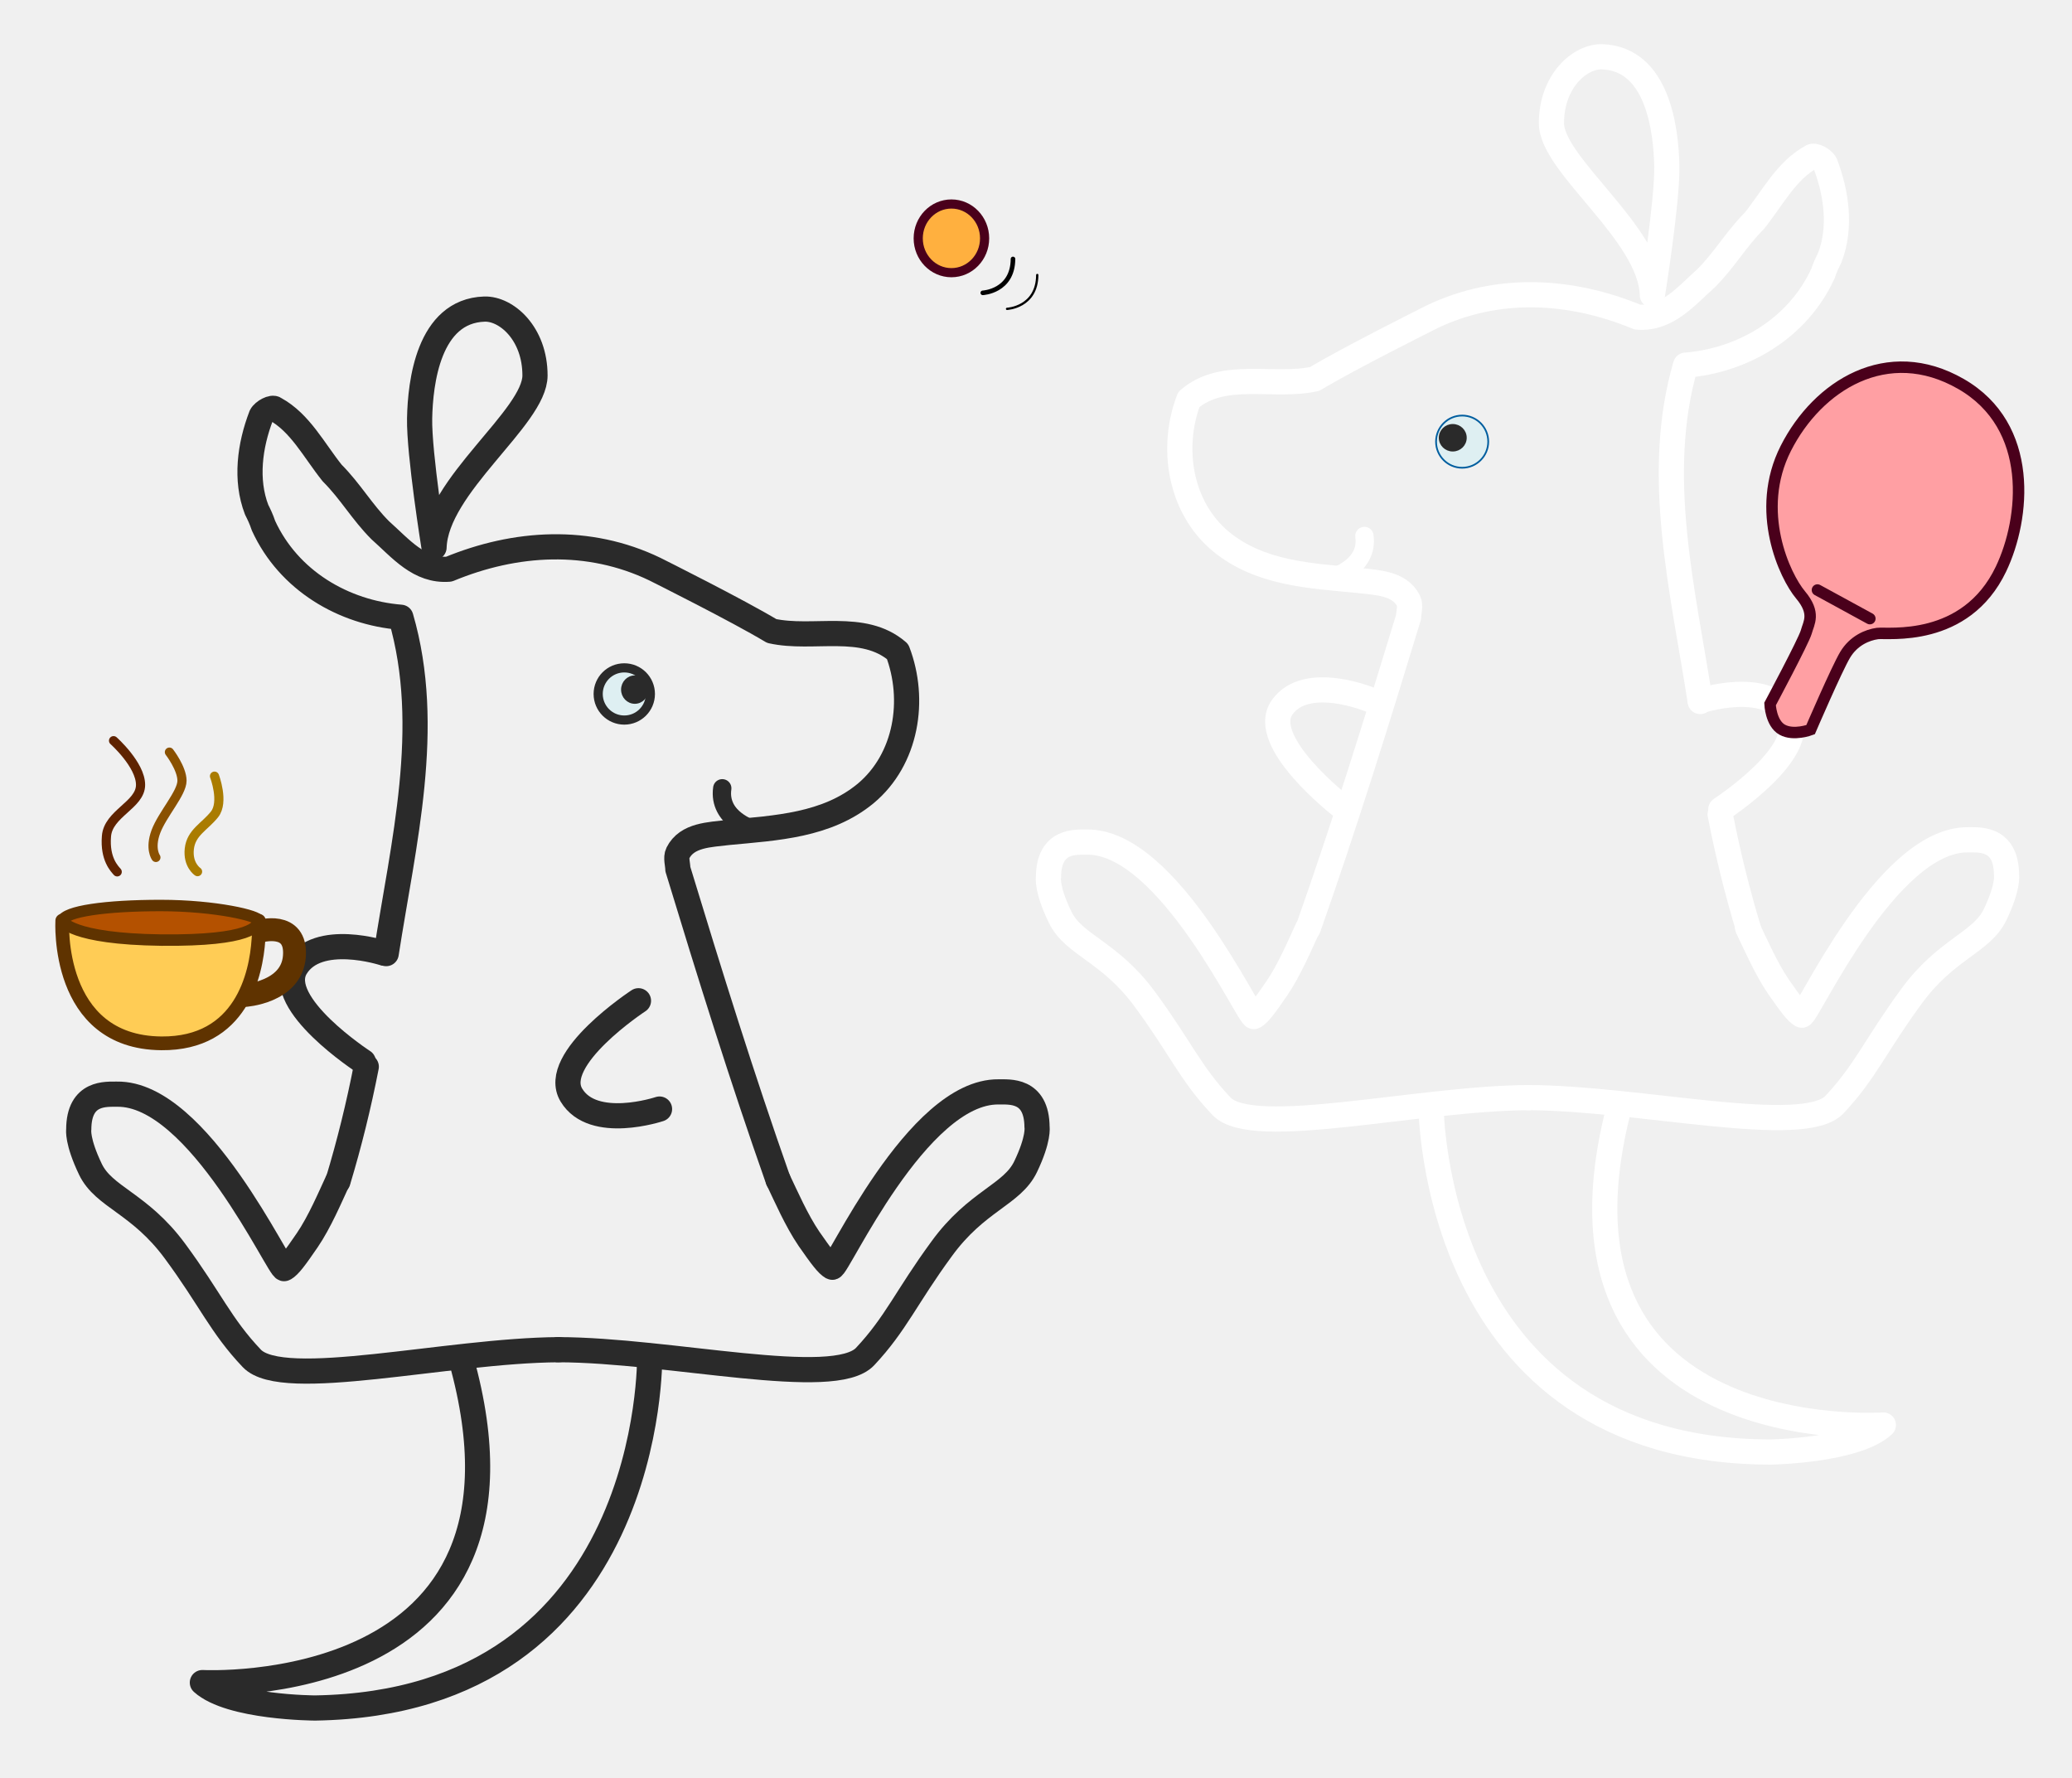
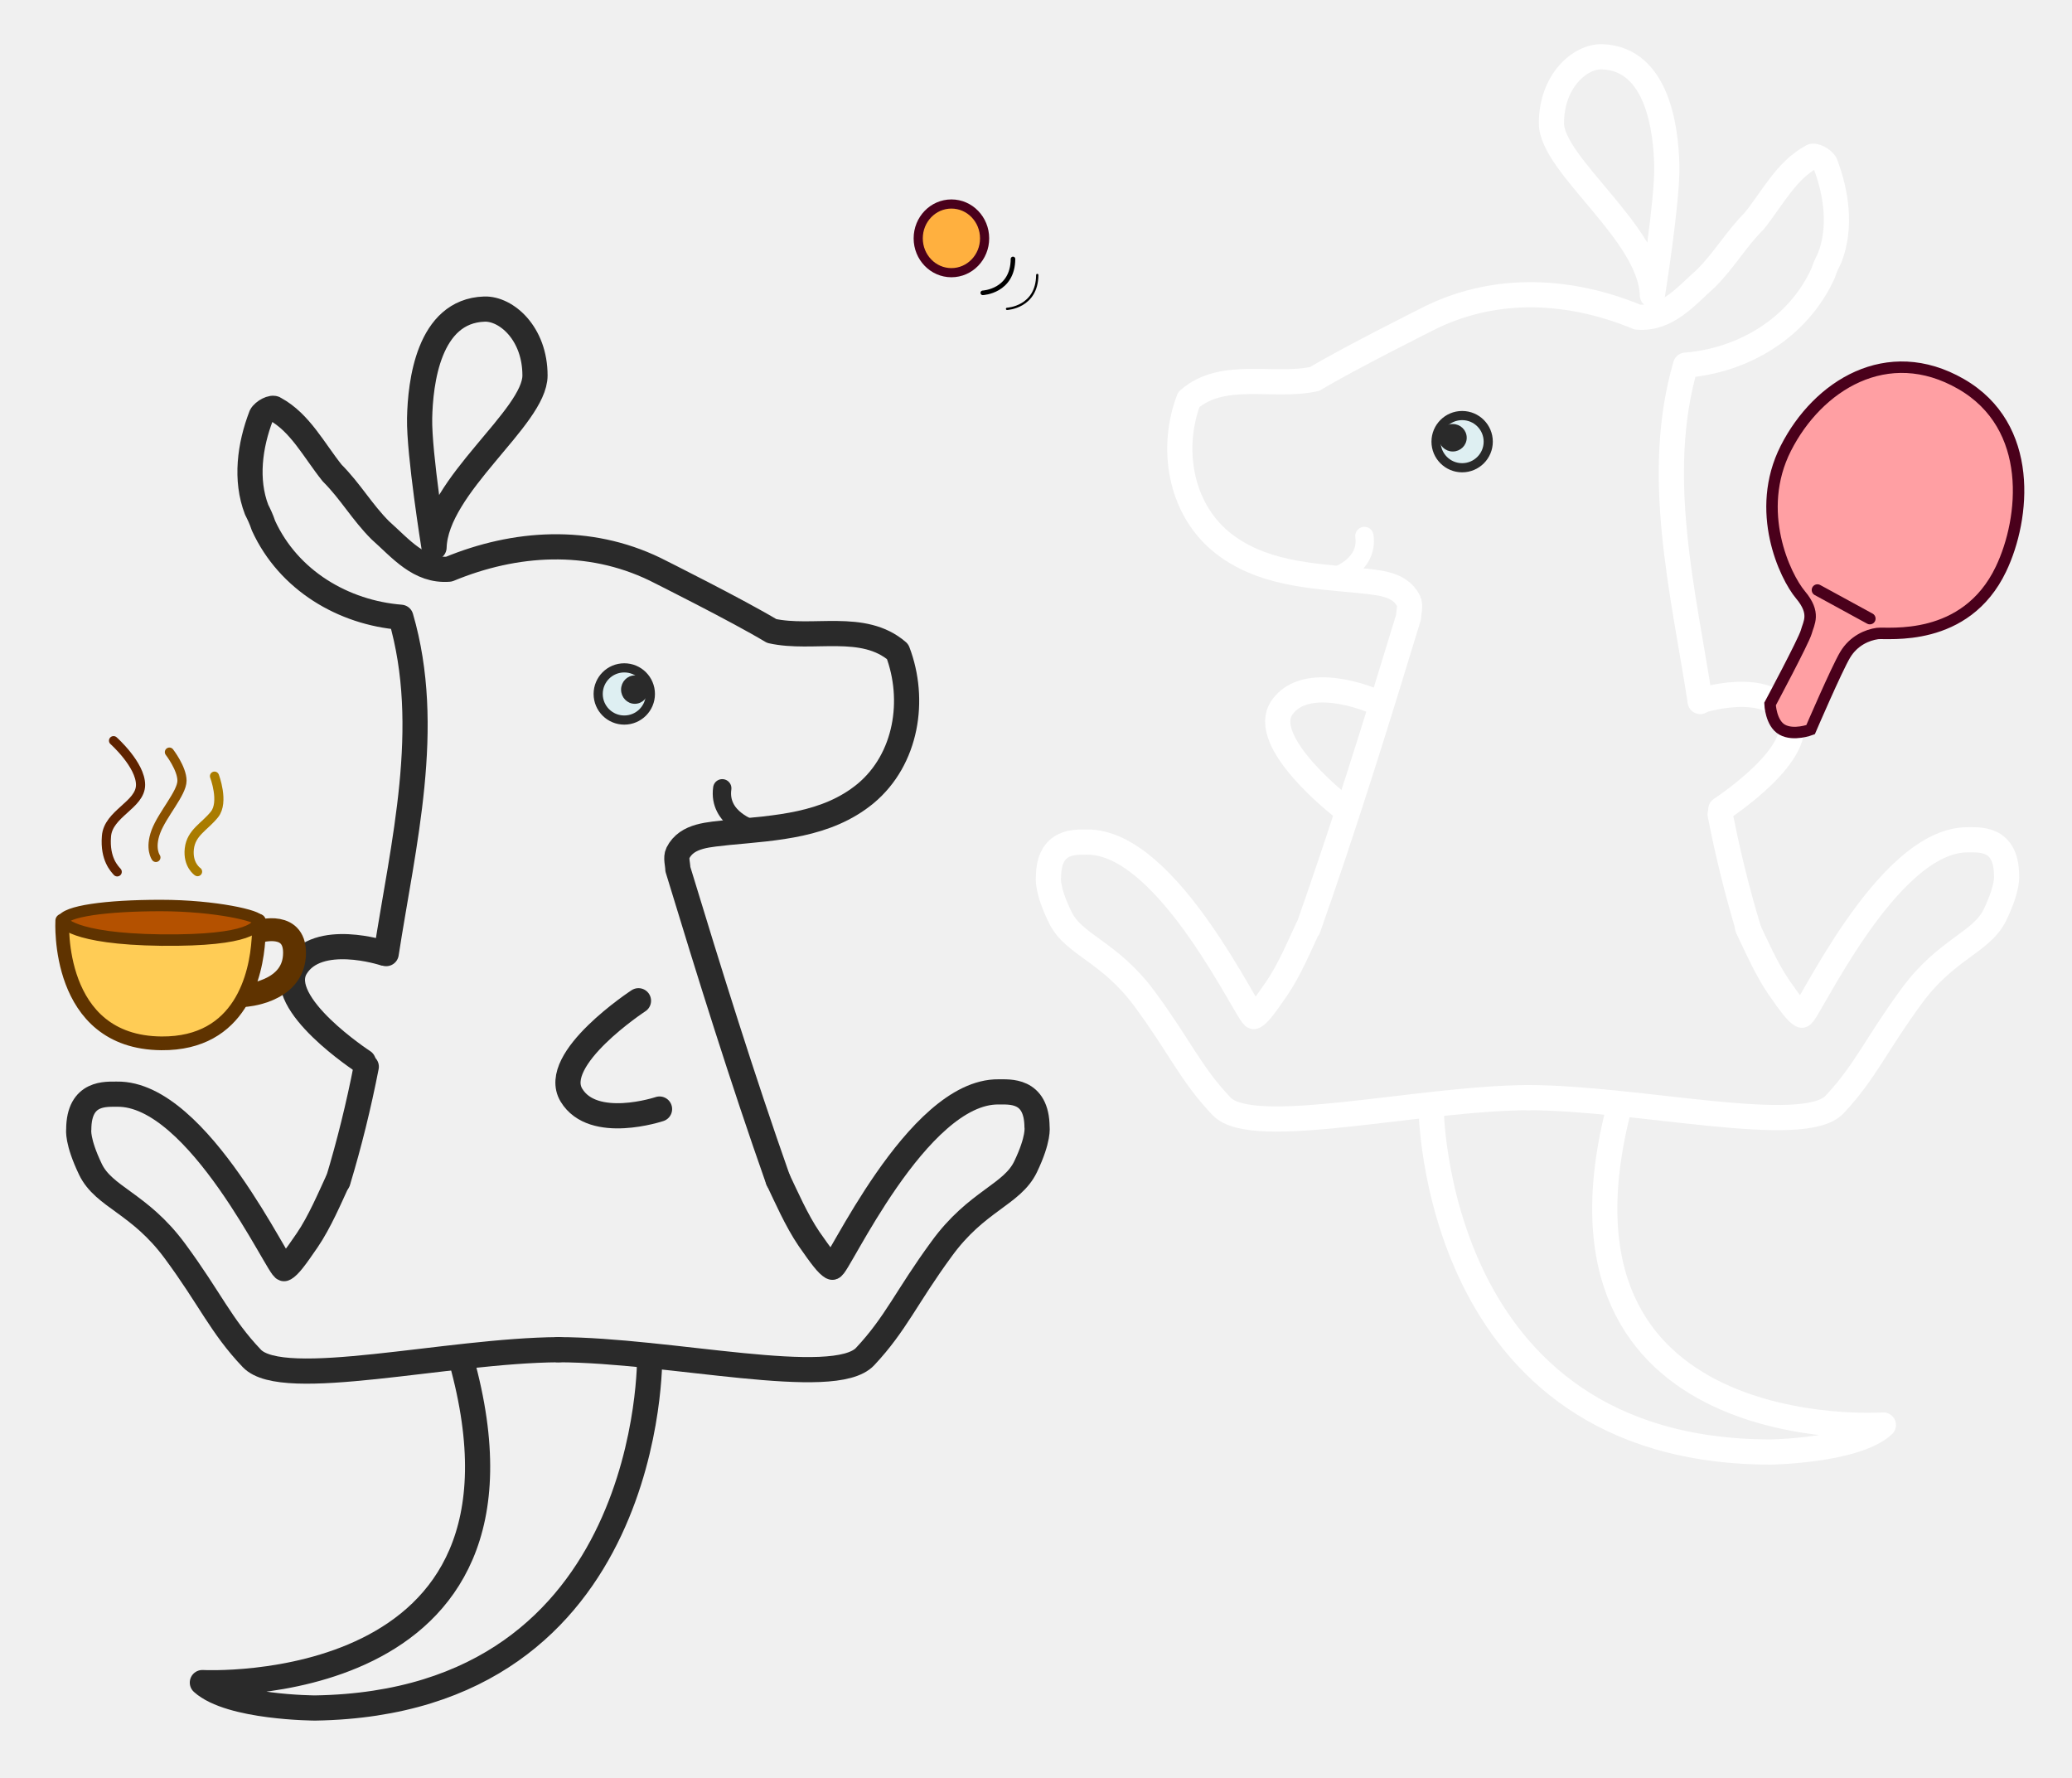
<svg xmlns="http://www.w3.org/2000/svg" version="1.1" id="Layer_1" x="0px" y="0px" viewBox="0 0 905.1 776.5" style="enable-background:new 0 0 905.1 776.5;" xml:space="preserve">
  <style type="text/css">
	.st0{display:none;}
	.st1{display:inline;fill:#2EC4FF;}
	.st2{fill:none;stroke:#FFFFFF;stroke-width:11;stroke-linecap:round;stroke-linejoin:round;stroke-miterlimit:10;}
- 	.st3{fill:#DEEFF2;stroke:#005E9F;stroke-width:0.75;stroke-miterlimit:10;}
+ 	.st3{fill:#DEEFF2;stroke:#2A2A2A;stroke-width:4;stroke-miterlimit:10;}
	.st4{fill:none;stroke:#FFFFFF;stroke-width:8;stroke-linecap:round;stroke-linejoin:round;stroke-miterlimit:10;}
	.st5{fill:none;stroke:#000000;stroke-width:8;stroke-miterlimit:10;}
	.st6{fill:#FF9FA3;stroke:#4A001B;stroke-width:5;stroke-linecap:round;stroke-miterlimit:10;}
	.st7{fill:none;stroke:#4A001B;stroke-width:5;stroke-linecap:round;stroke-miterlimit:10;}
	.st8{fill:#FFB03F;stroke:#4A001B;stroke-width:4;stroke-miterlimit:10;}
	.st9{fill:none;stroke:#000000;stroke-width:2;stroke-linecap:round;stroke-miterlimit:10;}
	.st10{fill:none;stroke:#000000;stroke-linecap:round;stroke-miterlimit:10;}
	.st11{fill:none;stroke:#2A2A2A;stroke-width:11;stroke-linecap:round;stroke-linejoin:round;stroke-miterlimit:10;}
	.st12{fill:#DEEFF2;stroke:#2A2A2A;stroke-width:4;stroke-linecap:round;stroke-linejoin:round;stroke-miterlimit:10;}
	.st13{fill:#FFFFFF;stroke:#2A2A2A;stroke-width:8;stroke-linecap:round;stroke-linejoin:round;stroke-miterlimit:10;}
	.st14{fill:#FFCC55;stroke:#5F3300;stroke-width:6;stroke-linecap:round;stroke-linejoin:round;stroke-miterlimit:10;}
	.st15{fill:#B45100;stroke:#5F3300;stroke-width:5;stroke-miterlimit:10;}
	.st16{fill:none;stroke:#5F3300;stroke-width:10;stroke-miterlimit:10;}
	.st17{fill:none;stroke:#5F2300;stroke-width:4;stroke-linecap:round;stroke-miterlimit:10;}
	.st18{fill:none;stroke:#8A5100;stroke-width:4;stroke-linecap:round;stroke-miterlimit:10;}
	.st19{fill:none;stroke:#AA7C00;stroke-width:4;stroke-linecap:round;stroke-miterlimit:10;}
	.st20{fill:#2A2A2A;stroke:#2A2A2A;stroke-linecap:round;stroke-miterlimit:10;}
</style>
  <g id="Roo" class="st0">
    <path class="st1" d="M222.1,646.8c1.3-2.4,2.8-2.5,5-2c2.6,0.6,5.3,1.1,7.9,1.3c4.5,0.3,9,0.3,13.6,0.5c9.5,0.5,18.5-1.2,27.6-2.7   c1.5-0.2,3-0.5,4.6-0.6c6.9-0.5,12.9-2.8,18.8-5.4c3.7-1.7,7.9-3,11.1-5.1c6.1-4,12.5-8.1,17.3-12.9c8.1-8,14.7-16.8,20.3-26   c1.7-2.7,5.1-4.9,6.4-7.9c2.5-5.6,6.9-10.7,7.8-16.7c0.3-1.9,1.6-3.7,2-5.7c0.7-3.5,0.9-7.1,1.4-10.6c0.2-1.3,1.1-2.5,1.3-3.8   c0.2-1.3,0.1-2.7,0.1-4c0.2-6,1.1-12.1,0.6-18.1c-0.9-11.5-2.6-23-3.9-34.5c-0.2-2.1-0.3-4.3-0.4-6.4c-0.1-1.8-0.9-2.7-3.8-2.4   c-9,0.9-18.3,0.9-27.1,2.5c-11.8,2.1-23.8,2.8-35.7,3.8c-5,0.4-9.9,1.3-14.8,2c-5.7,0.9-10.7-0.9-13.6-5.1c-3-4.6-5.5-9.4-8.6-13.9   c-2.9-4.2-6.4-8.1-9.5-12.1c-4.6-6-8.9-12.1-13.5-18c-1.9-2.5-3.9-4.9-6.2-7.1c-8.4-8.2-17.3-16-25.2-24.4   c-4.4-4.6-8.2-9.9-10.4-15.3c-2.8-6.8-1.6-13.8,3.1-20.2c2.9-3.9,7.1-5.9,13.2-3.8c0.7,0.3,1.6,0.4,2.4,0.3   c6.5-0.2,10.1,3.2,13.6,6.3c6,5.3,11.8,10.9,17.2,16.6c3.5,3.7,6.2,8,9.2,12c7.2,9.4,14.4,18.7,21.5,28.1c2.4,3.1,4.7,6.3,7.4,9.9   c2.9-5.7,6-10.8,8-16.2c3.1-8.5,5.3-17.3,8.2-25.9c3.3-9.4,7.4-18.7,10.4-28.2c3.3-10.4,5.5-21,8.5-31.5   c3.9-13.6,8.3-27.2,12.1-40.9c1.7-6.4,1.9-13.1,3.5-19.5c2.6-10.1,3.2-20.3,3.6-30.5c0.4-10.8,1.9-21.5,2.3-32.2   c0.3-7.2-0.6-14.4-0.8-21.6c-0.3-7.3-0.5-14.6-0.8-21.8c-0.2-4.9-0.7-9.9-1.1-14.6c-4.7-0.8-9.6-1.1-14-2.4   c-6.8-2-14.1-3.9-19.7-7.2c-8.2-4.8-14.5-11.1-19.5-18.1c-9.5-13.2-11.9-27.2-8.7-41.9c0.7-3,0.5-6,1-9c0.4-2.9,1.1-5.8,2-8.6   c0.2-0.5,2.3-1.2,3.1-1c1.6,0.5,3,1.4,4.1,2.4c4.2,4,8.4,8.1,12.4,12.3c6.6,6.7,12.9,13.6,19.5,20.2c4.4,4.4,9.4,8.4,13.9,12.8   c4.1,3.9,7.8,8,11.7,12c0.1,0.1,0.2,0.3,0.3,0.5c4.3,6,9.3,7.2,17.5,4.1c13.1-5,27-7.2,41.8-6.4c4.5,0.3,9.1,0.3,13.6,0.6   c9.6,0.6,17.8,4.2,26.2,7.3c6.6,2.4,13.1,4.9,19.5,7.7c2.6,1.1,4.7,2.9,7,4.4c4.2,2.7,8.3,5.5,12.7,8.1c4.1,2.4,8.2,5,12.9,6.5   c5.1,1.7,10.9,2.6,16.5,3.3c9.4,1.1,19,1.4,28.4,2.8c5.1,0.7,11.2,1.4,13.7,5.6c1.3,2.3,1.8,5,2,7.6c0.4,4.4,1,8.9,0.3,13.3   c-0.8,5.3-2.5,10.6-4.3,15.9c-1.3,3.6-2.9,7.3-5.3,10.6c-4.9,7-11.4,13.2-20.9,17c-6.1,2.4-12.7,4.1-19.2,5.6   c-7.9,1.9-15.9,3.4-24,4.8c-4.2,0.7-8.5,0.9-12.8,1.3c-0.8,0.1-1.7,0-2.5,0c-7.8,0.3-8.6,1-7.2,6.6c3.3,13.3,6.4,26.5,10,39.8   c1.7,6.4,4.5,12.7,6.6,19.1c1.3,3.9,1.9,8,3.5,11.9c5.5,13.1,7.3,26.8,11.5,40.1c0.8,2.5,1.8,5,2.6,7.5c0.8,2.9,1.2,5.9,2.3,8.7   c2.4,6.2,5.1,12.4,7.6,18.6c3,7.4,5.7,14.8,10.7,21.7c2.7,3.7,4.4,7.8,6.7,11.7c1.1,1.8,2.7,3.5,4.1,5.2c0.4,0,0.8,0,1.2,0   c2.5-4.9,5-9.8,7.5-14.7c2.2-4.3,4-8.8,6.8-12.8c4.8-6.9,9.9-13.8,15.8-20.2c6.2-6.7,13.1-13,20.4-19c3-2.4,7.7-3.7,11.6-5.5   c1.9-0.8,3.9-1.7,6-2.2c6.6-1.6,11.9-0.3,16.1,3.8c3.1,3,4.5,6.1,3.5,9.9c-1,4-1.2,8.1-2,12.1c-1.6,7.5-7,13.6-13.5,19.3   c-6.4,5.7-13.4,11.1-19.1,17.1c-5.3,5.5-9.4,11.7-13.8,17.7c-7,9.4-13.8,18.8-20.6,28.2c-1,1.3-2,2.6-2.9,3.9   c-2.4,3.5-6.8,5-11.7,5.1c-7.4,0.2-14.9,0.1-22.3-0.3c-18.1-1.1-36.1-2.5-54.2-3.8c-0.5,0-0.9,0.1-1.8,0.2   c-0.5,5.3-1.3,10.6-1.6,15.9c-0.4,9.8-1,19.5-3.5,29.1c-2.4,9.3-4.1,18.7-6.8,28c-1.6,5.8-3.9,11.6-6.8,17.1   c-3.6,6.9-7.7,13.8-12.5,20.2c-4.4,5.8-10.2,11-15.1,16.6c-5.3,6-13.3,10.1-19.9,15.2c-4.4,3.4-9,6.7-13.7,9.9   c-1.9,1.3-4.3,2.1-6.6,3.1c-7,3-14,6-21.2,8.8c-6.3,2.5-12.6,4.9-19.1,6.9c-14.5,4.6-29.7,6.7-45.6,5.8c-5.6-0.3-11.2,0.2-16.8,0.3   c-2.9,0.1-5.7-0.1-7.8-1.9c-0.6-0.5-1.6-0.8-2.5-1c-4.8-1.3-9.8-2.2-14.3-3.8C232.3,651.9,227.3,649.2,222.1,646.8z M337.9,158.2   c0.4,0.1,0.8,0.1,1.2,0.2c0.5,4.7,1.1,9.4,1.4,14.2c0.3,3.7,0.1,7.5,0.4,11.2c0.5,7.5,1.3,15,1.7,22.5c0.3,4.3,0,8.7,0.1,13   c0,2,0.4,4.1,0.3,6.1c-0.4,4.2-5.4,53.2-6.2,56.9c-1.2,5.7-2.8,11.3-4,17c-1.3,5.7-1.9,11.6-3.5,17.2c-3.3,11.6-7.1,23.2-10.5,34.8   c-1.4,4.6-2.2,9.3-3.7,13.8c-2.7,8.4-5.6,16.7-8.4,25.1c-1.5,4.5-2.6,9.1-4,13.7c-0.9,3.1-2.6,6.2-2.8,9.3   c-0.3,4.4-2.4,8.4-4.1,12.4c-2.1,4.8-4.5,9.4-6.6,14.2c-1.5,3.3-2.6,6.7-3.9,10.1c-0.3,0.1-0.7,0.1-1,0.2c-0.9-1.3-1.7-2.6-2.6-3.8   c-3.7-5-7.5-10-11.2-15c-6.2-8.2-12.6-16.4-18.8-24.7c-7.5-10-15.4-19.8-26.7-27.8c-5.2-3.7-11.4-5.8-18.6-5.5   c-1.8,0.1-4.2,1.1-5.3,2.2c-5.5,5.7-6.1,12.2-4.6,18.9c0.5,2.4,1.8,4.8,3.4,6.9c3,3.8,6.5,7.3,9.8,11c2.6,2.8,5.1,5.7,8,8.4   c3.3,3,6.9,5.8,10.3,8.7c5.5,4.8,10.3,9.8,13.8,15.7c3,5.1,7.4,9.6,11,14.6c5.6,7.8,11,15.7,16.4,23.7c3.2,4.8,6.6,6.4,13.7,5.5   c5.4-0.6,10.6-2.1,15.9-2.6c9.3-0.9,18.8-1.3,28.2-2.2c5.8-0.5,11.5-1.6,17.2-2.1c11.3-1,22.7-1.8,34-2.6c3.9-0.3,7.9-0.6,11.8-0.6   c9.6,0,19.1,0.2,28.7,0.4c7.1,0.1,14.2,0.1,21.3,0.5c6.3,0.4,12.5,1.3,18.8,1.8c9.8,0.8,19.6,1.6,29.4,2.3   c14.3,0.9,28.6,2.1,43,1.3c4.3-0.2,8-1.3,10.2-4.2c2.1-2.7,4-5.4,6-8.1c4.2-6,8.2-12,12.5-17.9c3.9-5.4,7.6-10.8,12-16   c4.6-5.5,9.7-10.7,14.9-15.8c4.3-4.2,9.6-7.9,13.9-12.1c7.6-7.3,9.2-16.2,11.2-24.9c0.6-2.6,0-5.6-1.4-8   c-3.2-5.3-12.6-7.5-20.2-4.8c-8,2.8-14.9,6.8-20.1,12.3c-1.9,2-3.8,4.1-6.2,5.8c-5.3,3.5-8.5,8.1-11.6,12.6   c-2.7,4-4.9,8.2-7.4,12.3c-4.1,6.8-8.4,13.4-12.4,20.2c-1.8,3.1-2.9,6.4-4.5,9.5c-0.9,1.8-2.1,2.7-4.1,0.5c-1.9-2.1-4.4-3.9-6-6.2   c-3-4.4-5.7-9-8.1-13.6c-3.7-7.2-7.3-14.4-10.5-21.7c-2.6-5.9-4.7-12-6.5-18c-2.5-8.3-4.4-16.7-6.9-25c-3.1-10.1-6.6-20.1-9.9-30.2   c-2.2-6.8-4.1-13.7-6.1-20.6c-2.1-7.2-4.4-14.3-6.4-21.5c-1.8-6.2-3.4-12.5-5.1-18.8c-1.3-4.8-2.5-9.6-3.7-14.4   c-0.6-2.6,0.8-4.5,3.5-4.7c4-0.2,8.1-0.2,12.2-0.6c7.9-0.8,15.8-1.5,23.5-2.7c6.7-1.1,13.2-2.7,19.8-4.3c12.2-3,22.4-8.5,28.5-16.7   c4.9-6.7,7.6-14.4,10.1-21.8c2.5-7.5,1.3-15.2,0.4-22.8c-0.4-3.7-2.1-6.9-7.2-8.1c-5.5-1.2-11.2-2.3-16.9-2.8   c-9.7-0.8-19.4-1-28.9-3.1c-11-2.4-18.6-8.2-27-13.2c-8.5-5.1-16.7-10.3-26.9-13.6c-7-2.2-13.6-5-20.6-7.1c-3.3-1-7.2-1.1-10.9-1.3   c-7.6-0.5-15.2-1.4-22.7-0.9c-7.4,0.5-14.6,2.3-21.8,4c-4.6,1.1-8.8,2.9-13.2,4.5c-2.3,0.8-7.3,0.4-9.3-0.9   c-6.1-3.9-10.5-8.8-14.7-13.9c-2.2-2.6-5-4.9-7.4-7.4c-6.3-6.6-12.4-13.3-18.8-19.9c-3.2-3.3-6.8-6.4-10.2-9.5   c-5-4.7-10.1-9.4-15.4-14.4c-0.7,1.9-1.5,3.3-1.7,4.7c-0.9,5.9-2,11.9-2.4,17.8c-0.4,6.1-0.8,12.3,0.2,18.3c1.4,8.3,6,16,12.8,22.5   c7.1,6.8,14.6,13.7,26.7,16.1c0.6,0.1,1.2,0.6,1.8,0.8c3.2,0.9,6.5,1.9,9.8,2.7c1.3,0.3,3,0,4.1,0.5   C334.5,160.1,336.2,159.8,337.9,158.2z M235.1,649.3c0,0.4,0,0.7,0,1.1c7.4,3.5,16,4.9,24.3,6.2c8.2,1.3,16.8,1.5,25.3,1.8   c10.2,0.3,20.4-0.2,30.2-3c7-2,14-3.7,21.1-5.6c0.4-0.1,0.9-0.3,1.3-0.5c4-1.8,7.9-3.6,12-5.3c4.3-1.8,9.1-3.2,13.1-5.4   c6.7-3.8,12.7-8.1,19.2-12.1c9.1-5.7,18.1-11.4,24.9-18.8c4.9-5.3,10.6-10.4,14.6-16.1c4.6-6.6,8.2-13.6,11.5-20.6   c5-10.6,8.7-21.6,10.4-32.8c1.6-10.1,2.6-20.2,3.6-30.4c0.7-7.6,1-15.2,1.5-22.8c0.1-1.6-0.5-2.5-2.9-2.5   c-5.1-0.1-10.2-0.3-15.3-0.5c-1.9-0.1-3.8-0.3-5.7-0.3c-13.4,0.2-26.7,0.4-40,0.6c-5,0.1-10,0.1-15,0.2c-1.7,0-2.6,0.4-2.5,1.9   c0.4,4.4,0.7,8.8,1,13.3c0.9,13,1.8,26.1,2.5,39.1c0.7,12.4-1.7,24.6-6.7,36.5c-2.2,5.3-4.6,10.7-7.8,15.7   c-4.4,6.8-9.8,13.2-14.7,19.7c-6.5,8.8-13.9,17.1-24.7,23.3c-5.1,2.9-9.3,6.4-15.5,8.5c-9.2,3.2-19.1,4.1-28.6,6.1   c-2.7,0.6-5.6,0.3-8.4,0.5c-7.4,0.4-14.8,0.9-22.1,1.4C239.3,648.5,237.2,649,235.1,649.3z" />
    <path class="st1" d="M349.5,132.1c-0.9-2.4-1.8-4-2.1-5.6c-1.4-7.5-3.2-15.1-3.7-22.6c-0.7-9.5-0.7-19-0.1-28.5   c0.3-5.4,2.2-10.8,3.7-16.2s3.5-10.8,5.1-16.2c1.1-3.6,4.7-5.8,8.4-7.6c5.9-2.9,16.7-1.5,22,1.9c10.3,6.7,12.4,15.4,9.8,24.6   c-1.2,4.3-4.7,8.2-7.5,12.2c-3.2,4.4-6.6,8.7-10.2,13c-10.1,12.3-14.9,26.2-21,39.7C353.1,128.5,351.4,129.9,349.5,132.1z    M349.7,127c0.3,0,0.7,0,1,0.1c1.9-3.6,3.7-7.2,5.6-10.7c3.5-6.9,6.4-14,10.6-20.6c6.8-10.5,14.4-20.7,21.9-31   c5.4-7.5,3.1-18.7-5.7-25.1c-2.5-1.8-6.5-3.3-9.9-3.4c-7.6-0.2-13.7,2.8-16.7,8c-2.9,4.8-4.8,10-6.7,15.1c-3.5,9.5-4.6,19.2-4.5,29   c0.1,10.1,1.1,20.2,2,30.2C347.5,121.4,348.8,124.2,349.7,127z" />
    <path class="st1" d="M380.5,324.2c0.5,1.3,1,1.8,1,2.4c-0.4,9.5-0.8,19-5.1,28c-1.5,3.1-4.7,6-7.8,8.4c-3.4,2.6-11,2.1-14.8-0.6   c-4.2-2.9-7.5-6.1-10-10.1c-2.2-3.4-2.7-6.7-3.6-10.1c-0.1-0.4,0.2-0.8,1.1-1.3c0.3,0.7,0.9,1.4,1,2.2c0.5,5.2,3.5,9.6,8.2,13.4   c0.8,0.6,1.4,1.4,2.1,2.2c0.9,1,1.7,2.6,2.9,2.8c3.1,0.6,6.3,0.6,9.5,0.7c0.8,0,1.8-0.8,2.5-1.4c8.5-7.6,11.1-16.6,11.2-26.2   c0-2.6,0-5.1,0.3-7.7C378.8,326.2,379.6,325.5,380.5,324.2z" />
    <path class="st1" d="M417.8,323.4c0.6,1.4,1.6,2.8,1.9,4.2c1.3,7.9,2,15.9,3.9,23.7c0.8,3.2,3.7,6.2,6.2,9.1   c3.1,3.5,10.2,3.1,14.2,0.1c7.5-5.8,9.3-13.4,13.3-20.4c0.5-0.9,1-1.7,1.6-2.5c0.4,0.1,0.8,0.2,1.2,0.3c-0.8,2-1.4,4.1-2.4,6   c-1.8,3.5-3.7,6.9-5.6,10.3c-2.3,4.2-5.6,7.7-11.1,10c-5.9,2.4-12.1,1.1-14.9-3.4c-4.2-6.7-6.4-13.7-7-21   c-0.3-4.3-1.6-8.6-2.4-12.9c-0.2-1-0.2-2.1-0.3-3.1C416.8,323.6,417.3,323.5,417.8,323.4z" />
    <path class="st1" d="M395.9,183.8c-0.1-4.2,2.6-6.8,7.4-9.1c4.1-1.9,6.9-0.8,10.5,0.3s4.7,3.2,5.5,5.7c1.4,4.8-1,8.8-4.7,12.4   c-2.6,2.6-13.1,2-15.2-0.8c-1.9-2.6-2.9-5.4-4.4-8.2C395.3,184,395.6,183.9,395.9,183.8z M417,184c0-4.4-0.3-4.9-3.4-6.9   c-2.9-1.8-9.3-1.9-11.3-0.2c-3,2.5-4.1,5.4-4.1,8.7c-0.1,3.4,3,5.1,6.2,6.5c1.7,0.7,5.1,0.9,6.4,0.1   C414.5,190.2,418.1,187.6,417,184z" />
  </g>
  <g>
    <g id="Bottom_1_">
      <path class="st2" d="M667.3,479.4c48.7,0.1,120.6,17.4,134.1,3s18-26,33.4-47c15.3-21.1,30.8-23.6,36.7-35.9s5-17.3,5-17.3    c-0.1-16.8-12.4-15.3-16.8-15.4c-35.7-0.4-70.6,77.8-72.7,76.6c-2.1-1.2-4.6-4.5-10.1-12.4c-5.4-7.9-10.2-18.9-13.5-25.8" />
      <path class="st2" d="M667.7,479.4c-48.7,0.3-120.5,18.1-134.1,3.8c-13.6-14.3-18.1-25.9-33.6-46.9c-15.5-21-31-23.4-36.9-35.7    c-6-12.3-5.1-17.3-5.1-17.3c0-16.8,12.3-15.4,16.7-15.5c35.7-0.6,71.1,77.5,73.1,76.2c2.1-1.2,4.6-4.5,10-12.4s10.1-19,13.3-25.9" />
    </g>
    <path id="Tail_1_" class="st2" d="M625.1,482.8c0,0,0,151.4,148.5,151.4c0,0,37.1-0.6,49.1-11.8c0,0-154.6,10.8-115.3-139.3" />
    <g id="Top_1_">
      <path class="st2" d="M751.4,355.7c3.3,16.9,7.4,33.6,12.4,50.1" />
      <path class="st2" d="M571.5,405.3c15.8-44.8,29.8-89.8,43.8-135.8c0-2,1-5,0-7c-4-8-14-8-22-9c-21-2-43-3-60-17    c-18-15-22-41-14-62c15-13,37-5,55-9c15-9,49-26,51-27c29-14,61-12,90,0c13,1,21-9,30-17c8-8,13-17,21-25c8-10,14-22,25-28    c1-1,5,1,6,3c5,13,7,28,2,41c-1,2-2,4-3,7c-11,24-35,38-60,40c-14,48-1,99,6.4,146.9" />
      <path class="st2" d="M721.8,128.9c0,0,6.6-41,6.3-56.4s-3.8-46.9-28.3-47.7c-9.6-0.3-22.1,10.6-22.1,29S721.1,101.9,721.8,128.9z" />
      <circle class="st3" cx="638.7" cy="192.9" r="11.4" />
      <path class="st2" d="M586.1,352.3c0,0-36.7-28.4-26-43.4s38.9-3.1,38.9-3.1" />
      <path class="st2" d="M751.7,353.5c0,0,38.9-25.3,29.5-41.1c-9.5-15.8-38.5-6.3-38.5-6.3" />
      <path class="st4" d="M582.6,252c0,0,15.3-4.6,13.4-17.9" />
    </g>
  </g>
  <path class="st5" d="M784.2,290.5" />
  <path class="st5" d="M784.2,290.5" />
  <g>
    <g>
      <path class="st6" d="M773.2,307.5c0,0,0.3,8.4,5.3,11.2c5,2.8,12.4,0,12.4,0s11.4-26.5,15.1-32.7c3.7-6.2,9.7-8.7,14.1-9.3    c4.4-0.6,38.5,4.3,54-28.2c10.5-22,14.7-62.3-17.5-80.8s-62.6,0.7-76.5,28.1s-0.4,55.9,6.4,64c6.8,8.1,3.6,12.2,2.5,16.3    C787.8,280.2,773.2,307.5,773.2,307.5z" />
    </g>
    <line class="st7" x1="793.9" y1="257.7" x2="816.8" y2="270.2" />
  </g>
  <path class="st5" d="M820.6,264.6" />
  <ellipse class="st8" cx="415.6" cy="104.1" rx="14.5" ry="15" />
  <path class="st9" d="M429.3,127.9c0,0,13.1-0.6,13.2-14.8" />
  <path class="st10" d="M439.9,134.9c0,0,13.1-0.6,13.2-14.8" />
  <g>
    <g id="Bottom_2_">
      <path class="st11" d="M243.8,589.5c48.7,0.1,120.6,17.4,134.1,3s18-26,33.4-47c15.3-21.1,30.8-23.6,36.7-35.9    c5.9-12.3,5-17.3,5-17.3c-0.1-16.8-12.4-15.3-16.8-15.4c-35.7-0.4-70.6,77.8-72.7,76.6s-4.6-4.5-10.1-12.4    c-5.4-7.9-10.2-18.9-13.5-25.8" />
      <path class="st11" d="M244.1,589.5c-48.7,0.3-120.5,18.1-134.1,3.8s-18.1-25.9-33.6-46.9s-31-23.4-36.9-35.7s-5.1-17.3-5.1-17.3    c0-16.8,12.3-15.4,16.7-15.5c35.7-0.6,71.1,77.5,73.1,76.2c2.1-1.2,4.6-4.5,10-12.4s10.1-19,13.3-25.9" />
    </g>
    <path id="Tail_2_" class="st11" d="M283.8,592.3c0,0,2.4,151.3-146.1,153.7c0,0-37.1-0.1-49.3-11.1c0,0,154.8,8.3,113.1-141" />
    <path class="st11" d="M160,465.9c-3.3,16.9-7.4,33.6-12.4,50.1" />
    <path class="st11" d="M339.9,515.4c-15.8-44.8-29.8-89.8-43.8-135.8c0-2-1-5,0-7c4-8,14-8,22-9c21-2,43-3,60-17c18-15,22-41,14-62   c-15-13-37-5-55-9c-15-9-49-26-51-27c-29-14-61-12-90,0c-13,1-21-9-30-17c-8-8-13-17-21-25c-8-10-14-22-25-28c-1-1-5,1-6,3   c-5,13-7,28-2,41c1,2,2,4,3,7c11,24,35,38,60,40c14,48,1,99-6.4,146.9" />
    <path class="st11" d="M189.6,239.1c0,0-6.6-41-6.3-56.4s3.8-46.9,28.3-47.7c9.6-0.3,22.1,10.6,22.1,29   C233.7,182.4,190.4,212.1,189.6,239.1z" />
    <circle class="st12" cx="272.7" cy="303.1" r="11.4" />
    <path class="st11" d="M278.9,437.1c0,0-38.8,25.4-29.3,41.2c9.5,15.8,38.5,6.1,38.5,6.1" />
    <path class="st11" d="M158.7,463.7c0,0-38.9-25.3-29.5-41.1c9.5-15.8,38.5-6.3,38.5-6.3" />
    <path class="st13" d="M328.9,362.2c0,0-15.3-4.6-13.4-17.9" />
  </g>
  <path class="st14" d="M113.1,402.2c0,0,0.1,1.8,0,4.6c0,1.1-0.1,2.3-0.2,3.6c-1,15.1-7.5,45.6-42.4,45.3  c-46.4-0.4-43.3-53.6-43.3-53.6" />
  <path class="st15" d="M27.2,402.2c0,0,3.5,7.9,43.3,8.4c39.8,0.4,42.1-6.3,42.6-8.4c0.4-2.1-18.9-6.7-42.9-6.7S28.4,398,27.2,402.2z  " />
  <path class="st16" d="M106.8,434.8c0,0,20.6-1.2,21.8-17.1c1.2-15.9-15.4-10.9-15.4-10.9" />
  <path class="st17" d="M49.6,323.5c0,0,11.8,10.5,11.8,19.3s-14.2,12.5-14.9,22.5c-0.8,10,3.6,14.2,4.7,15.5" />
  <path class="st18" d="M74,328.5c0,0,5.5,7.1,5.5,12.5s-8.6,14.7-11.4,22.2s0,11.3,0,11.3" />
  <path class="st19" d="M93.7,339c0,0,4.3,11.3,0,16.7c-4.3,5.4-10.2,7.9-11,15s3.6,10,3.6,10" />
  <ellipse class="st20" cx="277.3" cy="301.2" rx="5.5" ry="5.7" />
  <ellipse class="st20" cx="634.6" cy="191.2" rx="5.6" ry="5.5" />
</svg>
